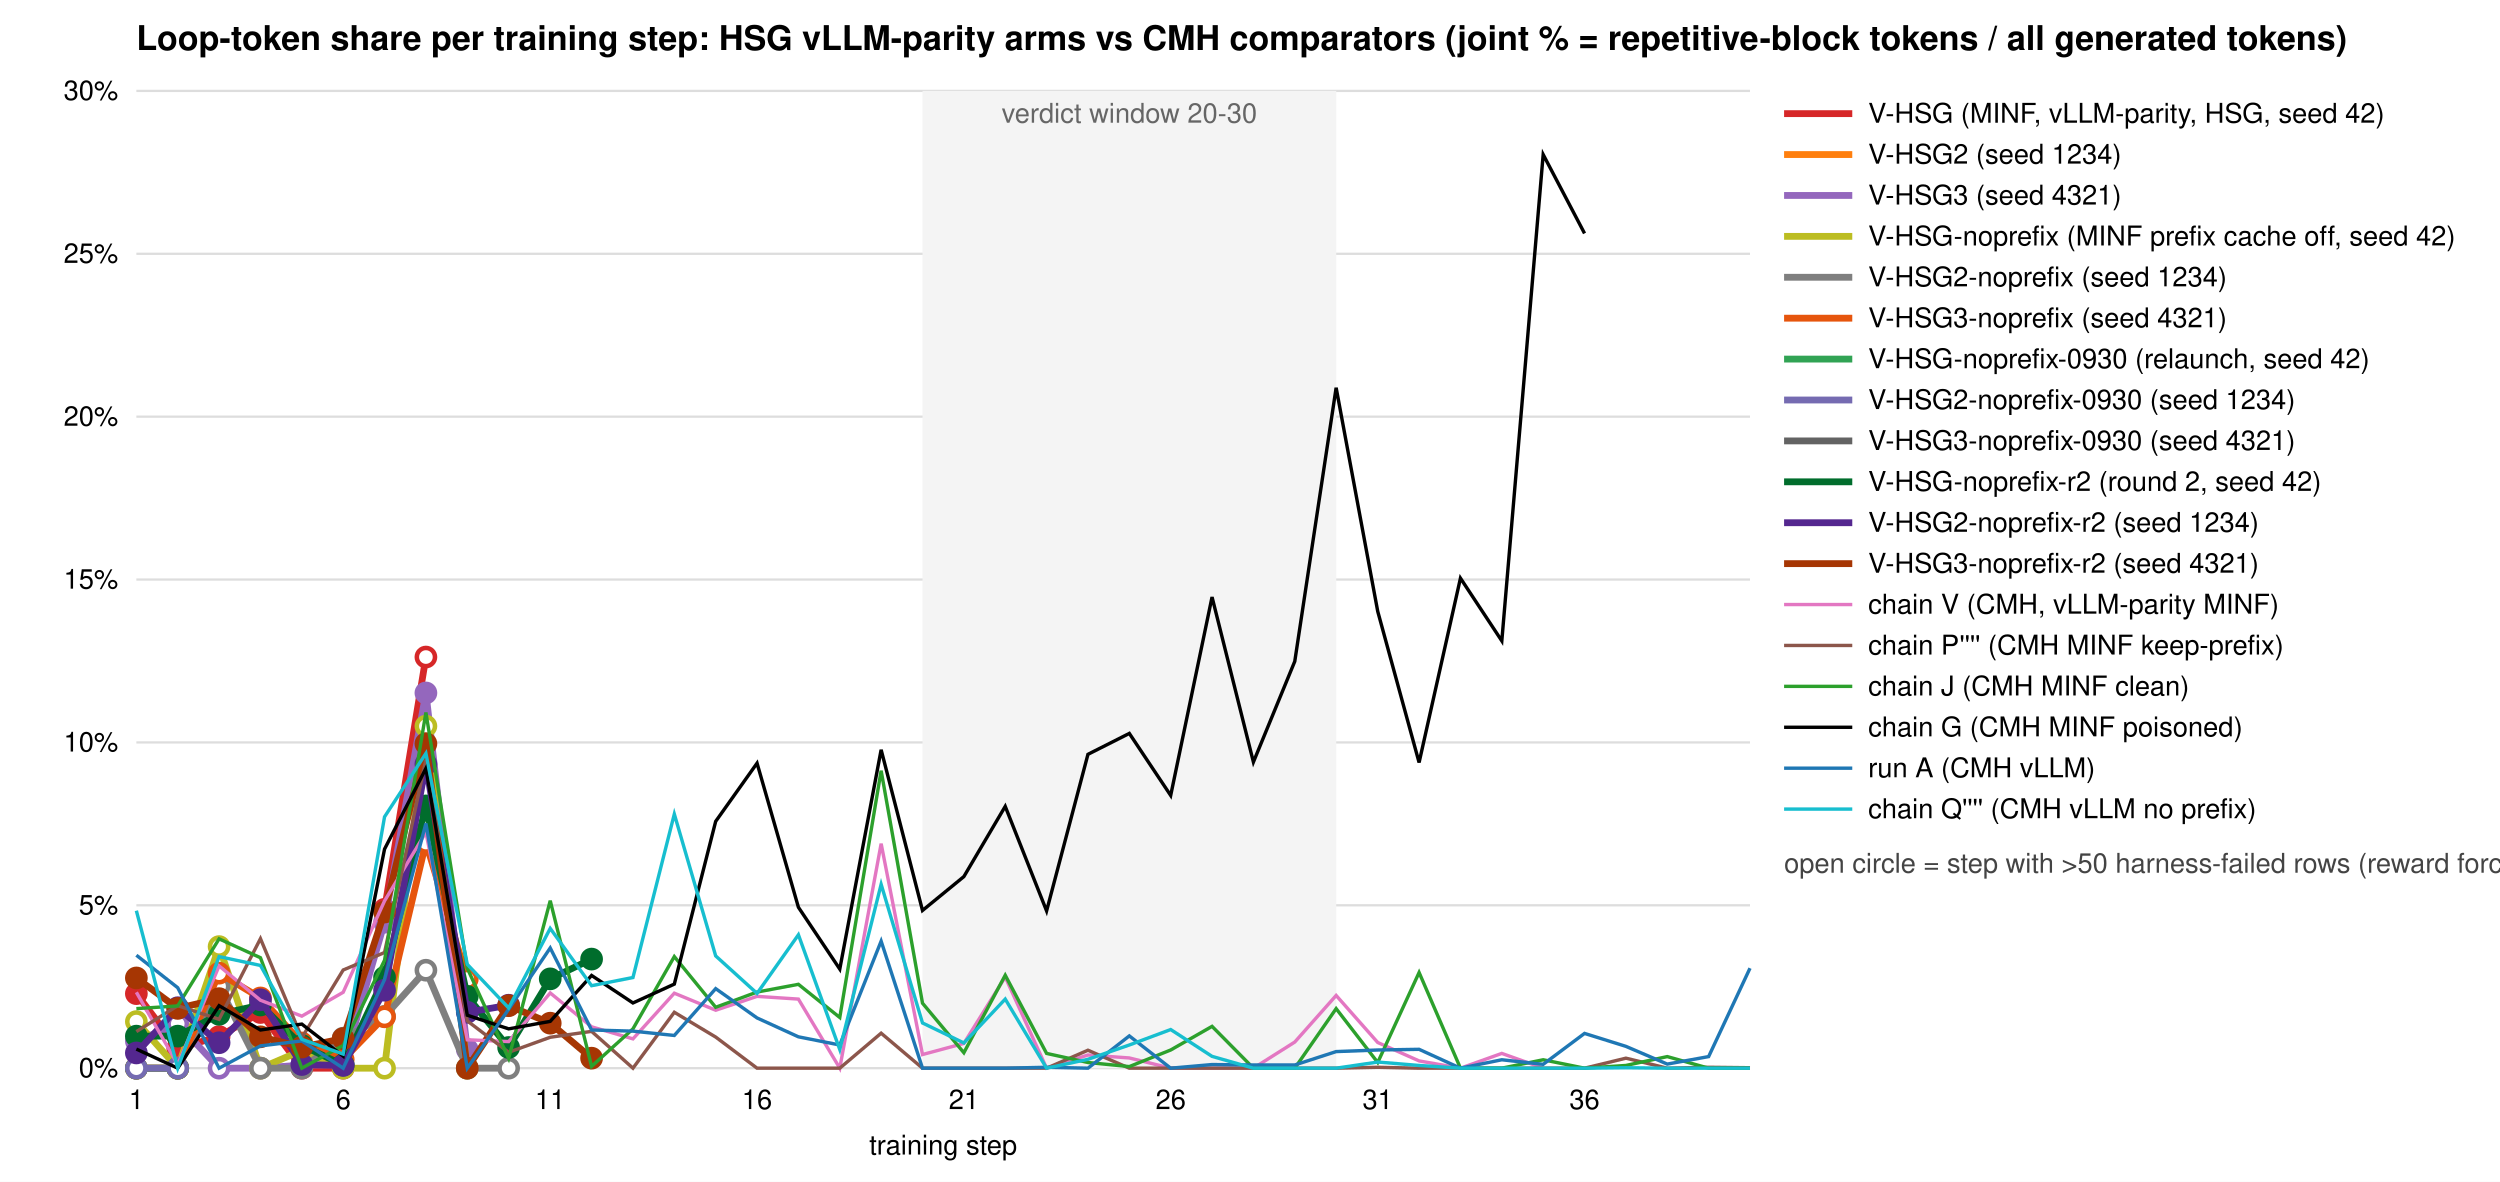
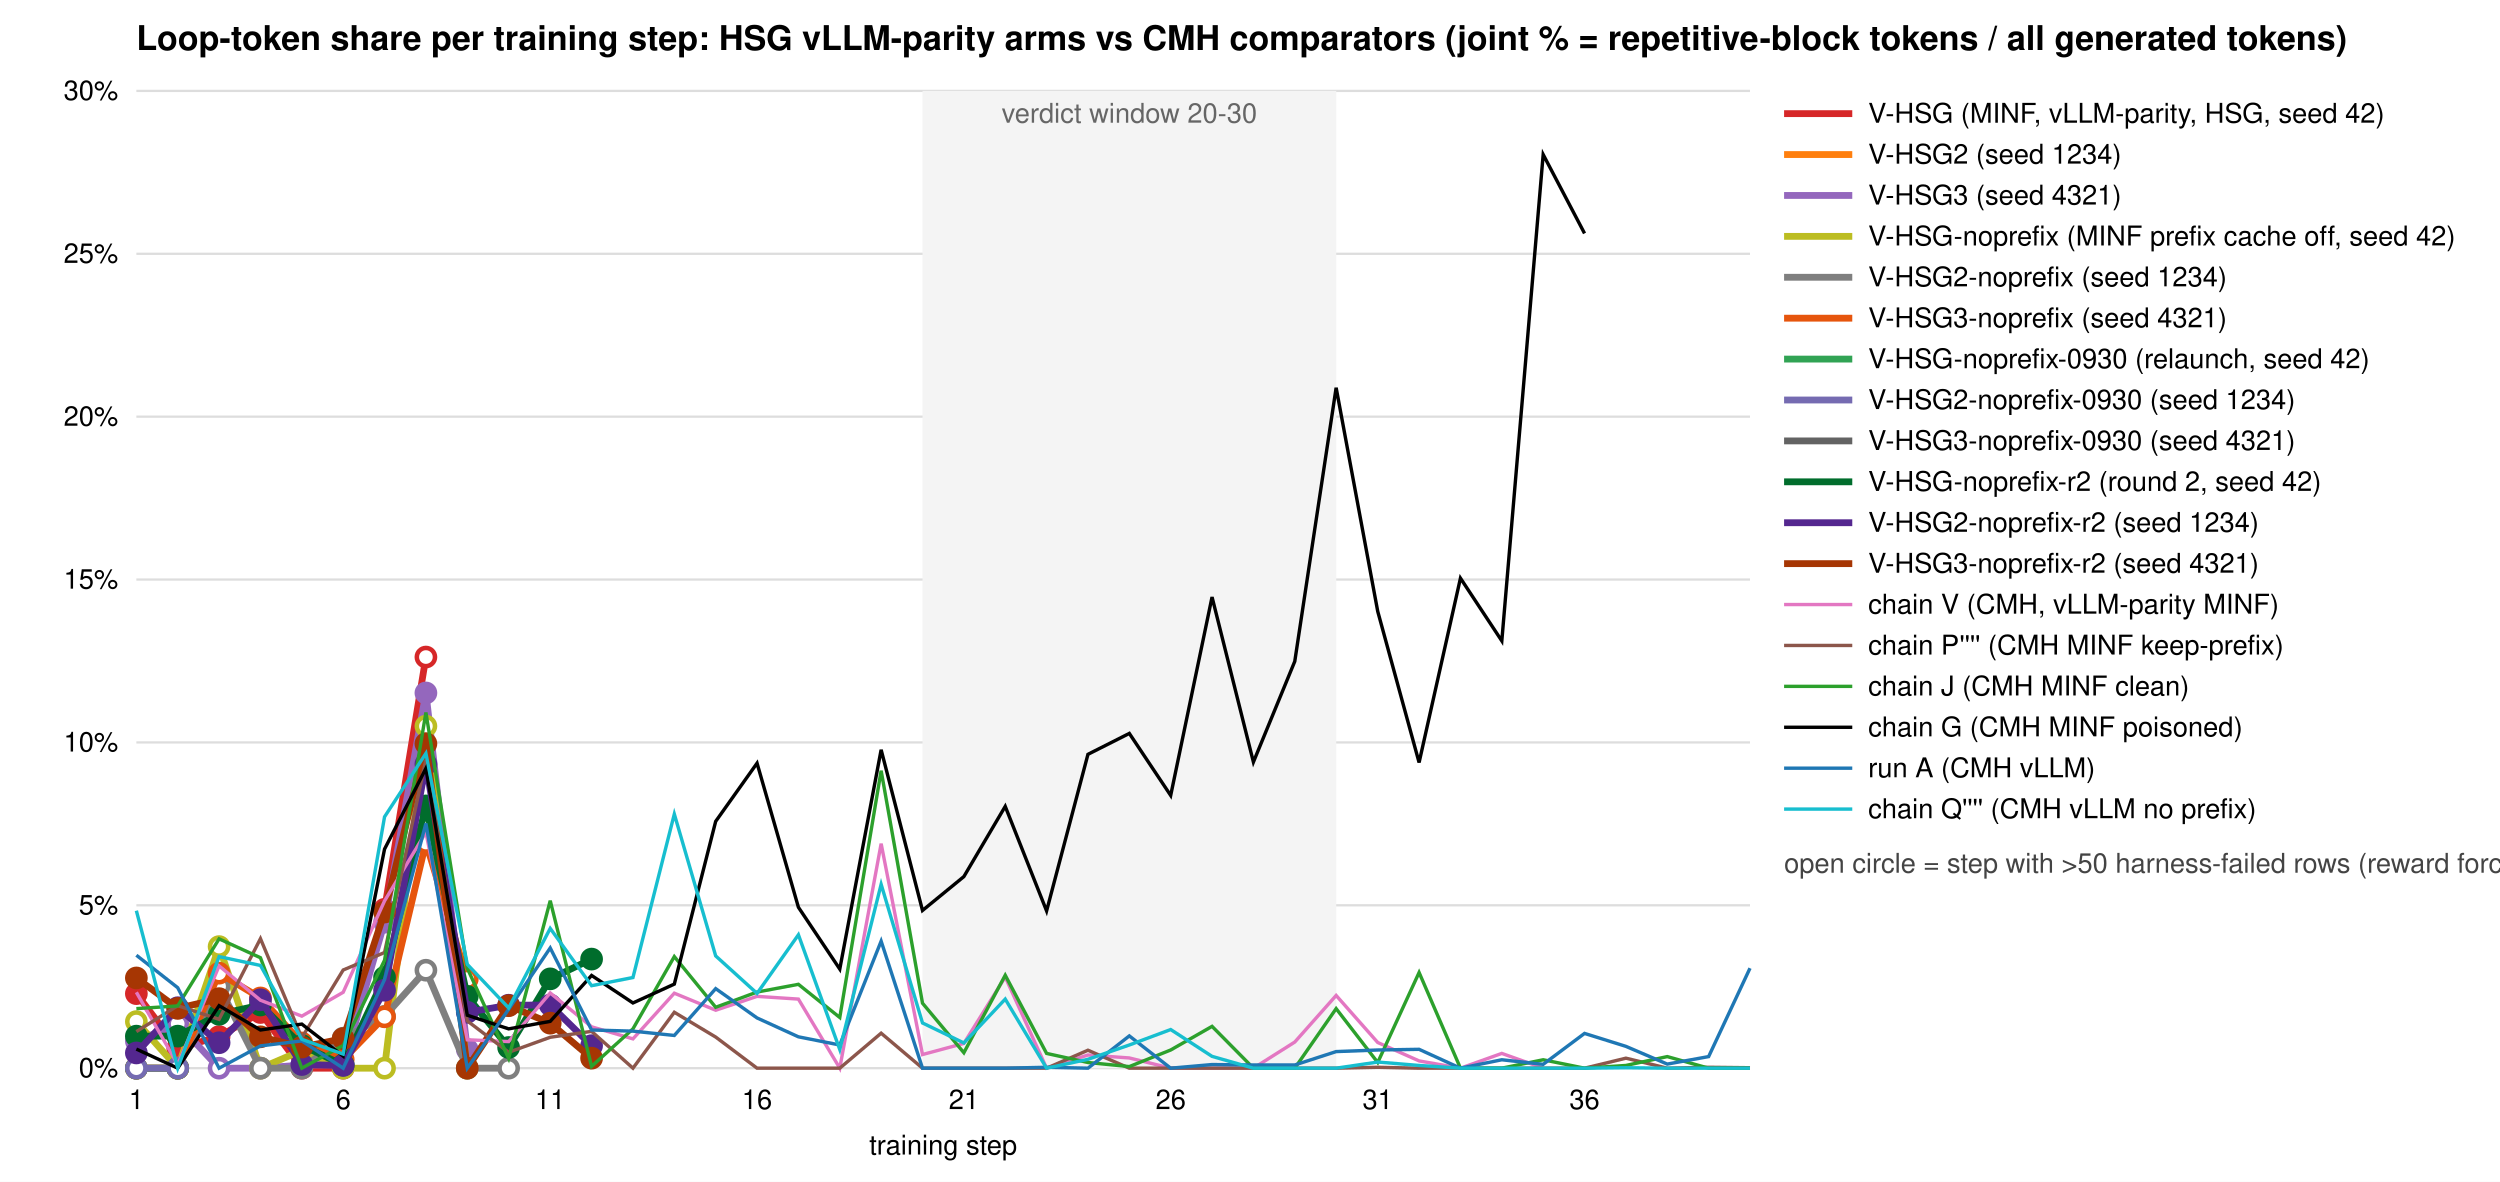
<svg xmlns="http://www.w3.org/2000/svg" width="1100" height="520" font-family="Helvetica,Arial" font-size="12">
  <rect width="1100" height="520" fill="white" />
  <text x="60" y="22" font-size="15" font-weight="bold">Loop-token share per training step: HSG vLLM-parity arms vs CMH comparators (joint % = repetitive-block tokens / all generated tokens)</text>
  <line x1="60" y1="470.0" x2="770" y2="470.0" stroke="#ddd" />
  <text x="52" y="474.0" text-anchor="end">0%</text>
  <line x1="60" y1="398.333" x2="770" y2="398.333" stroke="#ddd" />
  <text x="52" y="402.333" text-anchor="end">5%</text>
  <line x1="60" y1="326.667" x2="770" y2="326.667" stroke="#ddd" />
  <text x="52" y="330.667" text-anchor="end">10%</text>
  <line x1="60" y1="255.0" x2="770" y2="255.0" stroke="#ddd" />
  <text x="52" y="259.0" text-anchor="end">15%</text>
  <line x1="60" y1="183.333" x2="770" y2="183.333" stroke="#ddd" />
  <text x="52" y="187.333" text-anchor="end">20%</text>
  <line x1="60" y1="111.667" x2="770" y2="111.667" stroke="#ddd" />
  <text x="52" y="115.667" text-anchor="end">25%</text>
  <line x1="60" y1="40.0" x2="770" y2="40.0" stroke="#ddd" />
  <text x="52" y="44.0" text-anchor="end">30%</text>
  <text x="60.0" y="488" text-anchor="middle">1</text>
  <text x="151.026" y="488" text-anchor="middle">6</text>
  <text x="242.051" y="488" text-anchor="middle">11</text>
  <text x="333.077" y="488" text-anchor="middle">16</text>
  <text x="424.103" y="488" text-anchor="middle">21</text>
  <text x="515.128" y="488" text-anchor="middle">26</text>
  <text x="606.154" y="488" text-anchor="middle">31</text>
  <text x="697.179" y="488" text-anchor="middle">36</text>
  <text x="415.0" y="508" text-anchor="middle">training step</text>
  <rect x="405.897" y="40" width="182.051" height="430" fill="#f4f4f4" />
  <text x="496.923" y="54" text-anchor="middle" fill="#666">verdict window 20-30</text>
  <polyline fill="none" stroke="#d62728" stroke-width="3" points="60.0,437.2 78.2,461.2 96.4,456.1 114.6,445.5 132.8,470.0 151.0,470.0 169.2,400.1 187.4,289.1" />
  <circle cx="60.0" cy="437.2" r="4" fill="#d62728" stroke="#d62728" stroke-width="2" />
  <circle cx="78.2" cy="461.2" r="4" fill="#d62728" stroke="#d62728" stroke-width="2" />
  <circle cx="96.4" cy="456.1" r="4" fill="#d62728" stroke="#d62728" stroke-width="2" />
  <circle cx="114.6" cy="445.5" r="4" fill="#d62728" stroke="#d62728" stroke-width="2" />
  <circle cx="132.8" cy="470.0" r="4" fill="white" stroke="#d62728" stroke-width="2" />
  <circle cx="151.0" cy="470.0" r="4" fill="white" stroke="#d62728" stroke-width="2" />
  <circle cx="169.2" cy="400.1" r="4" fill="white" stroke="#d62728" stroke-width="2" />
  <circle cx="187.4" cy="289.1" r="4" fill="white" stroke="#d62728" stroke-width="2" />
  <line x1="785" y1="50" x2="815" y2="50" stroke="#d62728" stroke-width="3" />
  <text x="822" y="54">V-HSG (MINF, vLLM-parity, HSG, seed 42)</text>
  <polyline fill="none" stroke="#ff7f0e" stroke-width="3" points="60.0,470.0 78.2,470.0" />
  <circle cx="60.0" cy="470.0" r="4" fill="white" stroke="#ff7f0e" stroke-width="2" />
  <circle cx="78.2" cy="470.0" r="4" fill="white" stroke="#ff7f0e" stroke-width="2" />
  <line x1="785" y1="68" x2="815" y2="68" stroke="#ff7f0e" stroke-width="3" />
  <text x="822" y="72">V-HSG2 (seed 1234)</text>
  <polyline fill="none" stroke="#9467bd" stroke-width="3" points="60.0,458.1 78.2,450.5 96.4,470.0 114.6,470.0 132.8,468.6 151.0,468.5 169.2,405.8 187.4,304.9 205.6,461.8" />
  <circle cx="60.0" cy="458.1" r="4" fill="white" stroke="#9467bd" stroke-width="2" />
  <circle cx="78.2" cy="450.5" r="4" fill="white" stroke="#9467bd" stroke-width="2" />
  <circle cx="96.4" cy="470.0" r="4" fill="white" stroke="#9467bd" stroke-width="2" />
  <circle cx="114.6" cy="470.0" r="4" fill="white" stroke="#9467bd" stroke-width="2" />
  <circle cx="132.8" cy="468.6" r="4" fill="white" stroke="#9467bd" stroke-width="2" />
  <circle cx="151.0" cy="468.5" r="4" fill="white" stroke="#9467bd" stroke-width="2" />
  <circle cx="169.2" cy="405.8" r="4" fill="#9467bd" stroke="#9467bd" stroke-width="2" />
  <circle cx="187.4" cy="304.9" r="4" fill="#9467bd" stroke="#9467bd" stroke-width="2" />
  <circle cx="205.6" cy="461.8" r="4" fill="#9467bd" stroke="#9467bd" stroke-width="2" />
  <line x1="785" y1="86" x2="815" y2="86" stroke="#9467bd" stroke-width="3" />
  <text x="822" y="90">V-HSG3 (seed 4321)</text>
  <polyline fill="none" stroke="#bcbd22" stroke-width="3" points="60.0,449.5 78.2,470.0 96.4,416.5 114.6,470.0 132.8,462.2 151.0,470.0 169.2,470.0 187.4,319.5 205.6,470.0" />
  <circle cx="60.0" cy="449.5" r="4" fill="white" stroke="#bcbd22" stroke-width="2" />
  <circle cx="78.2" cy="470.0" r="4" fill="#bcbd22" stroke="#bcbd22" stroke-width="2" />
  <circle cx="96.4" cy="416.5" r="4" fill="white" stroke="#bcbd22" stroke-width="2" />
  <circle cx="114.6" cy="470.0" r="4" fill="white" stroke="#bcbd22" stroke-width="2" />
  <circle cx="132.8" cy="462.2" r="4" fill="white" stroke="#bcbd22" stroke-width="2" />
  <circle cx="151.0" cy="470.0" r="4" fill="white" stroke="#bcbd22" stroke-width="2" />
  <circle cx="169.2" cy="470.0" r="4" fill="white" stroke="#bcbd22" stroke-width="2" />
  <circle cx="187.4" cy="319.5" r="4" fill="white" stroke="#bcbd22" stroke-width="2" />
  <circle cx="205.6" cy="470.0" r="4" fill="white" stroke="#bcbd22" stroke-width="2" />
  <line x1="785" y1="104" x2="815" y2="104" stroke="#bcbd22" stroke-width="3" />
  <text x="822" y="108">V-HSG-noprefix (MINF prefix cache off, seed 42)</text>
  <polyline fill="none" stroke="#7f7f7f" stroke-width="3" points="60.0,470.0 78.2,470.0 96.4,434.0 114.6,470.0 132.8,470.0 151.0,456.8 169.2,447.2 187.4,426.9 205.6,470.0 223.8,470.0" />
  <circle cx="60.0" cy="470.0" r="4" fill="white" stroke="#7f7f7f" stroke-width="2" />
  <circle cx="78.2" cy="470.0" r="4" fill="white" stroke="#7f7f7f" stroke-width="2" />
  <circle cx="96.4" cy="434.0" r="4" fill="white" stroke="#7f7f7f" stroke-width="2" />
  <circle cx="114.6" cy="470.0" r="4" fill="white" stroke="#7f7f7f" stroke-width="2" />
  <circle cx="132.8" cy="470.0" r="4" fill="white" stroke="#7f7f7f" stroke-width="2" />
  <circle cx="151.0" cy="456.8" r="4" fill="white" stroke="#7f7f7f" stroke-width="2" />
  <circle cx="169.2" cy="447.2" r="4" fill="white" stroke="#7f7f7f" stroke-width="2" />
  <circle cx="187.4" cy="426.9" r="4" fill="white" stroke="#7f7f7f" stroke-width="2" />
  <circle cx="205.6" cy="470.0" r="4" fill="white" stroke="#7f7f7f" stroke-width="2" />
  <circle cx="223.8" cy="470.0" r="4" fill="white" stroke="#7f7f7f" stroke-width="2" />
  <line x1="785" y1="122" x2="815" y2="122" stroke="#7f7f7f" stroke-width="3" />
  <text x="822" y="126">V-HSG2-noprefix (seed 1234)</text>
  <polyline fill="none" stroke="#e6550d" stroke-width="3" points="60.0,470.0 78.2,470.0 96.4,428.2 114.6,439.1 132.8,458.9 151.0,466.2 169.2,447.4 187.4,370.7 205.6,430.8" />
  <circle cx="60.0" cy="470.0" r="4" fill="white" stroke="#e6550d" stroke-width="2" />
  <circle cx="78.2" cy="470.0" r="4" fill="white" stroke="#e6550d" stroke-width="2" />
  <circle cx="96.4" cy="428.2" r="4" fill="white" stroke="#e6550d" stroke-width="2" />
  <circle cx="114.6" cy="439.1" r="4" fill="white" stroke="#e6550d" stroke-width="2" />
  <circle cx="132.8" cy="458.9" r="4" fill="white" stroke="#e6550d" stroke-width="2" />
  <circle cx="151.0" cy="466.2" r="4" fill="#e6550d" stroke="#e6550d" stroke-width="2" />
  <circle cx="169.2" cy="447.4" r="4" fill="white" stroke="#e6550d" stroke-width="2" />
  <circle cx="187.4" cy="370.7" r="4" fill="white" stroke="#e6550d" stroke-width="2" />
  <circle cx="205.6" cy="430.8" r="4" fill="white" stroke="#e6550d" stroke-width="2" />
  <line x1="785" y1="140" x2="815" y2="140" stroke="#e6550d" stroke-width="3" />
  <text x="822" y="144">V-HSG3-noprefix (seed 4321)</text>
  <polyline fill="none" stroke="#31a354" stroke-width="3" points="60.0,470.0 78.2,470.0" />
  <circle cx="60.0" cy="470.0" r="4" fill="white" stroke="#31a354" stroke-width="2" />
  <circle cx="78.2" cy="470.0" r="4" fill="white" stroke="#31a354" stroke-width="2" />
  <line x1="785" y1="158" x2="815" y2="158" stroke="#31a354" stroke-width="3" />
  <text x="822" y="162">V-HSG-noprefix-0930 (relaunch, seed 42)</text>
  <polyline fill="none" stroke="#756bb1" stroke-width="3" points="60.0,470.0 78.2,470.0" />
  <circle cx="60.0" cy="470.0" r="4" fill="white" stroke="#756bb1" stroke-width="2" />
  <circle cx="78.2" cy="470.0" r="4" fill="white" stroke="#756bb1" stroke-width="2" />
  <line x1="785" y1="176" x2="815" y2="176" stroke="#756bb1" stroke-width="3" />
  <text x="822" y="180">V-HSG2-noprefix-0930 (seed 1234)</text>
  <line x1="785" y1="194" x2="815" y2="194" stroke="#636363" stroke-width="3" />
  <text x="822" y="198">V-HSG3-noprefix-0930 (seed 4321)</text>
  <polyline fill="none" stroke="#006d2c" stroke-width="3" points="60.0,455.9 78.2,455.9 96.4,446.3 114.6,442.2 132.8,460.0 151.0,468.6 169.2,430.0 187.4,354.6 205.6,438.4 223.8,460.9 242.1,430.7 260.3,422.0" />
  <circle cx="60.0" cy="455.9" r="4" fill="#006d2c" stroke="#006d2c" stroke-width="2" />
  <circle cx="78.2" cy="455.9" r="4" fill="#006d2c" stroke="#006d2c" stroke-width="2" />
  <circle cx="96.4" cy="446.3" r="4" fill="#006d2c" stroke="#006d2c" stroke-width="2" />
  <circle cx="114.6" cy="442.2" r="4" fill="#006d2c" stroke="#006d2c" stroke-width="2" />
  <circle cx="132.8" cy="460.0" r="4" fill="#006d2c" stroke="#006d2c" stroke-width="2" />
  <circle cx="151.0" cy="468.6" r="4" fill="#006d2c" stroke="#006d2c" stroke-width="2" />
  <circle cx="169.2" cy="430.0" r="4" fill="#006d2c" stroke="#006d2c" stroke-width="2" />
  <circle cx="187.4" cy="354.6" r="4" fill="#006d2c" stroke="#006d2c" stroke-width="2" />
  <circle cx="205.6" cy="438.4" r="4" fill="#006d2c" stroke="#006d2c" stroke-width="2" />
  <circle cx="223.8" cy="460.9" r="4" fill="#006d2c" stroke="#006d2c" stroke-width="2" />
  <circle cx="242.1" cy="430.7" r="4" fill="#006d2c" stroke="#006d2c" stroke-width="2" />
  <circle cx="260.3" cy="422.0" r="4" fill="#006d2c" stroke="#006d2c" stroke-width="2" />
  <line x1="785" y1="212" x2="815" y2="212" stroke="#006d2c" stroke-width="3" />
  <text x="822" y="216">V-HSG-noprefix-r2 (round 2, seed 42)</text>
-   <polyline fill="none" stroke="#54278f" stroke-width="3" points="60.0,463.3 78.2,443.4 96.4,458.8 114.6,439.9 132.8,468.4 151.0,468.8 169.2,435.7 187.4,336.2 205.6,445.4 223.8,442.3" />
+   <polyline fill="none" stroke="#54278f" stroke-width="3" points="60.0,463.3 78.2,443.4 96.4,458.8 114.6,439.9 132.8,468.4 151.0,468.8 169.2,435.7 187.4,336.2 205.6,445.4 223.8,442.3 242.1,442.2 260.3,460.1" />
  <circle cx="60.0" cy="463.3" r="4" fill="#54278f" stroke="#54278f" stroke-width="2" />
  <circle cx="78.2" cy="443.4" r="4" fill="#54278f" stroke="#54278f" stroke-width="2" />
  <circle cx="96.4" cy="458.8" r="4" fill="#54278f" stroke="#54278f" stroke-width="2" />
  <circle cx="114.6" cy="439.9" r="4" fill="#54278f" stroke="#54278f" stroke-width="2" />
  <circle cx="132.8" cy="468.4" r="4" fill="#54278f" stroke="#54278f" stroke-width="2" />
  <circle cx="151.0" cy="468.8" r="4" fill="#54278f" stroke="#54278f" stroke-width="2" />
  <circle cx="169.2" cy="435.7" r="4" fill="#54278f" stroke="#54278f" stroke-width="2" />
  <circle cx="187.4" cy="336.2" r="4" fill="#54278f" stroke="#54278f" stroke-width="2" />
  <circle cx="205.6" cy="445.4" r="4" fill="#54278f" stroke="#54278f" stroke-width="2" />
  <circle cx="223.8" cy="442.3" r="4" fill="#54278f" stroke="#54278f" stroke-width="2" />
+   <circle cx="242.1" cy="442.2" r="4" fill="#54278f" stroke="#54278f" stroke-width="2" />
+   <circle cx="260.3" cy="460.1" r="4" fill="#54278f" stroke="#54278f" stroke-width="2" />
  <line x1="785" y1="230" x2="815" y2="230" stroke="#54278f" stroke-width="3" />
  <text x="822" y="234">V-HSG2-noprefix-r2 (seed 1234)</text>
  <polyline fill="none" stroke="#a63603" stroke-width="3" points="60.0,430.3 78.2,443.7 96.4,439.4 114.6,456.2 132.8,460.7 151.0,457.0 169.2,401.3 187.4,327.2 205.6,470.0 223.8,442.5 242.1,450.2 260.3,465.6" />
  <circle cx="60.0" cy="430.3" r="4" fill="#a63603" stroke="#a63603" stroke-width="2" />
  <circle cx="78.2" cy="443.7" r="4" fill="#a63603" stroke="#a63603" stroke-width="2" />
  <circle cx="96.4" cy="439.4" r="4" fill="#a63603" stroke="#a63603" stroke-width="2" />
  <circle cx="114.6" cy="456.2" r="4" fill="#a63603" stroke="#a63603" stroke-width="2" />
  <circle cx="132.8" cy="460.7" r="4" fill="#a63603" stroke="#a63603" stroke-width="2" />
  <circle cx="151.0" cy="457.0" r="4" fill="#a63603" stroke="#a63603" stroke-width="2" />
  <circle cx="169.2" cy="401.3" r="4" fill="#a63603" stroke="#a63603" stroke-width="2" />
  <circle cx="187.4" cy="327.2" r="4" fill="#a63603" stroke="#a63603" stroke-width="2" />
  <circle cx="205.6" cy="470.0" r="4" fill="#a63603" stroke="#a63603" stroke-width="2" />
  <circle cx="223.8" cy="442.5" r="4" fill="#a63603" stroke="#a63603" stroke-width="2" />
  <circle cx="242.1" cy="450.2" r="4" fill="#a63603" stroke="#a63603" stroke-width="2" />
  <circle cx="260.3" cy="465.6" r="4" fill="#a63603" stroke="#a63603" stroke-width="2" />
  <line x1="785" y1="248" x2="815" y2="248" stroke="#a63603" stroke-width="3" />
  <text x="822" y="252">V-HSG3-noprefix-r2 (seed 4321)</text>
  <polyline fill="none" stroke="#e377c2" stroke-width="1.5" points="60.0,436.6 78.2,468.4 96.4,425.0 114.6,440.1 132.8,447.1 151.0,436.6 169.2,396.4 187.4,366.2 205.6,457.5 223.8,458.3 242.1,436.9 260.3,451.8 278.5,457.1 296.7,437.0 314.9,444.5 333.1,438.4 351.3,439.6 369.5,470.0 387.7,371.2 405.9,464.0 424.1,459.1 442.3,429.9 460.5,470.0 478.7,464.2 496.9,465.5 515.1,470.0 533.3,470.0 551.5,470.0 569.7,458.5 587.9,438.0 606.2,458.7 624.4,466.8 642.6,470.0 660.8,463.5 679.0,470.0" />
  <line x1="785" y1="266" x2="815" y2="266" stroke="#e377c2" stroke-width="1.5" />
  <text x="822" y="270">chain V (CMH, vLLM-parity MINF)</text>
  <polyline fill="none" stroke="#8c564b" stroke-width="1.5" points="60.0,453.9 78.2,442.5 96.4,448.5 114.6,413.0 132.8,456.6 151.0,426.8 169.2,419.1 187.4,334.3 205.6,449.2 223.8,463.0 242.1,456.4 260.3,453.8 278.5,470.0 296.7,445.4 314.9,456.3 333.1,470.0 351.3,470.0 369.5,470.0 387.7,454.6 405.9,470.0 424.1,470.0 442.3,470.0 460.5,470.0 478.7,462.1 496.9,470.0 515.1,470.0 533.3,470.0 551.5,470.0 569.7,470.0 587.9,470.0 606.2,469.6 624.4,470.0 642.6,470.0 660.8,470.0 679.0,470.0 697.2,470.0 715.4,465.6 733.6,470.0 751.8,469.6 770.0,469.8" />
  <line x1="785" y1="284" x2="815" y2="284" stroke="#8c564b" stroke-width="1.5" />
  <text x="822" y="288">chain P'''' (CMH MINF keep-prefix)</text>
  <polyline fill="none" stroke="#2ca02c" stroke-width="1.5" points="60.0,443.8 78.2,442.6 96.4,413.1 114.6,421.4 132.8,470.0 151.0,460.0 169.2,422.5 187.4,313.5 205.6,426.0 223.8,465.7 242.1,396.3 260.3,469.2 278.5,452.7 296.7,420.9 314.9,443.2 333.1,436.5 351.3,433.1 369.5,447.7 387.7,339.1 405.9,441.4 424.1,463.2 442.3,429.1 460.5,463.5 478.7,467.5 496.9,469.3 515.1,462.0 533.3,451.6 551.5,470.0 569.7,470.0 587.9,443.8 606.2,467.5 624.4,427.9 642.6,470.0 660.8,470.0 679.0,466.3 697.2,470.0 715.4,468.8 733.6,464.9 751.8,470.0 770.0,470.0" />
  <line x1="785" y1="302" x2="815" y2="302" stroke="#2ca02c" stroke-width="1.5" />
  <text x="822" y="306">chain J (CMH MINF clean)</text>
  <polyline fill="none" stroke="#000000" stroke-width="1.5" points="60.0,461.6 78.2,470.0 96.4,442.5 114.6,453.2 132.8,450.6 151.0,464.7 169.2,373.6 187.4,338.1 205.6,446.7 223.8,452.7 242.1,449.4 260.3,429.2 278.5,441.3 296.7,433.0 314.9,361.4 333.1,335.8 351.3,399.2 369.5,426.4 387.7,329.9 405.9,400.6 424.1,385.7 442.3,354.8 460.5,400.8 478.7,331.9 496.9,322.7 515.1,350.0 533.3,262.7 551.5,335.3 569.7,291.0 587.9,170.6 606.2,269.0 624.4,335.5 642.6,254.4 660.8,282.0 679.0,68.0 697.2,102.7" />
  <line x1="785" y1="320" x2="815" y2="320" stroke="#000000" stroke-width="1.5" />
  <text x="822" y="324">chain G (CMH MINF poisoned)</text>
  <polyline fill="none" stroke="#1f77b4" stroke-width="1.5" points="60.0,420.3 78.2,434.6 96.4,470.0 114.6,460.2 132.8,458.0 151.0,470.0 169.2,431.0 187.4,362.3 205.6,470.0 223.8,444.1 242.1,417.1 260.3,453.2 278.5,453.7 296.7,455.6 314.9,435.0 333.1,447.9 351.3,456.2 369.5,459.8 387.7,414.1 405.9,470.0 424.1,470.0 442.3,470.0 460.5,469.6 478.7,470.0 496.9,455.8 515.1,470.0 533.3,468.4 551.5,468.6 569.7,468.6 587.9,462.7 606.2,462.0 624.4,461.7 642.6,470.0 660.8,466.3 679.0,468.3 697.2,454.7 715.4,460.4 733.6,468.2 751.8,464.9 770.0,426.0" />
  <line x1="785" y1="338" x2="815" y2="338" stroke="#1f77b4" stroke-width="1.5" />
  <text x="822" y="342">run A (CMH vLLM)</text>
  <polyline fill="none" stroke="#17becf" stroke-width="1.5" points="60.0,400.7 78.2,470.0 96.4,420.9 114.6,424.8 132.8,457.3 151.0,463.8 169.2,359.4 187.4,331.5 205.6,424.3 223.8,443.5 242.1,408.5 260.3,433.7 278.5,430.1 296.7,358.2 314.9,420.6 333.1,437.1 351.3,411.3 369.5,461.8 387.7,389.1 405.9,450.1 424.1,458.9 442.3,439.6 460.5,470.0 478.7,466.1 496.9,459.8 515.1,453.0 533.3,464.8 551.5,470.0 569.7,470.0 587.9,470.0 606.2,467.3 624.4,468.8 642.6,470.0 660.8,470.0 679.0,470.0 697.2,470.0 715.4,469.8 733.6,470.0 751.8,470.0 770.0,470.0" />
  <line x1="785" y1="356" x2="815" y2="356" stroke="#17becf" stroke-width="1.5" />
  <text x="822" y="360">chain Q'''' (CMH vLLM no prefix)</text>
  <text x="785" y="384" fill="#444">open circle = step with &gt;50 harness-failed rows (reward forced 0)</text>
</svg>
